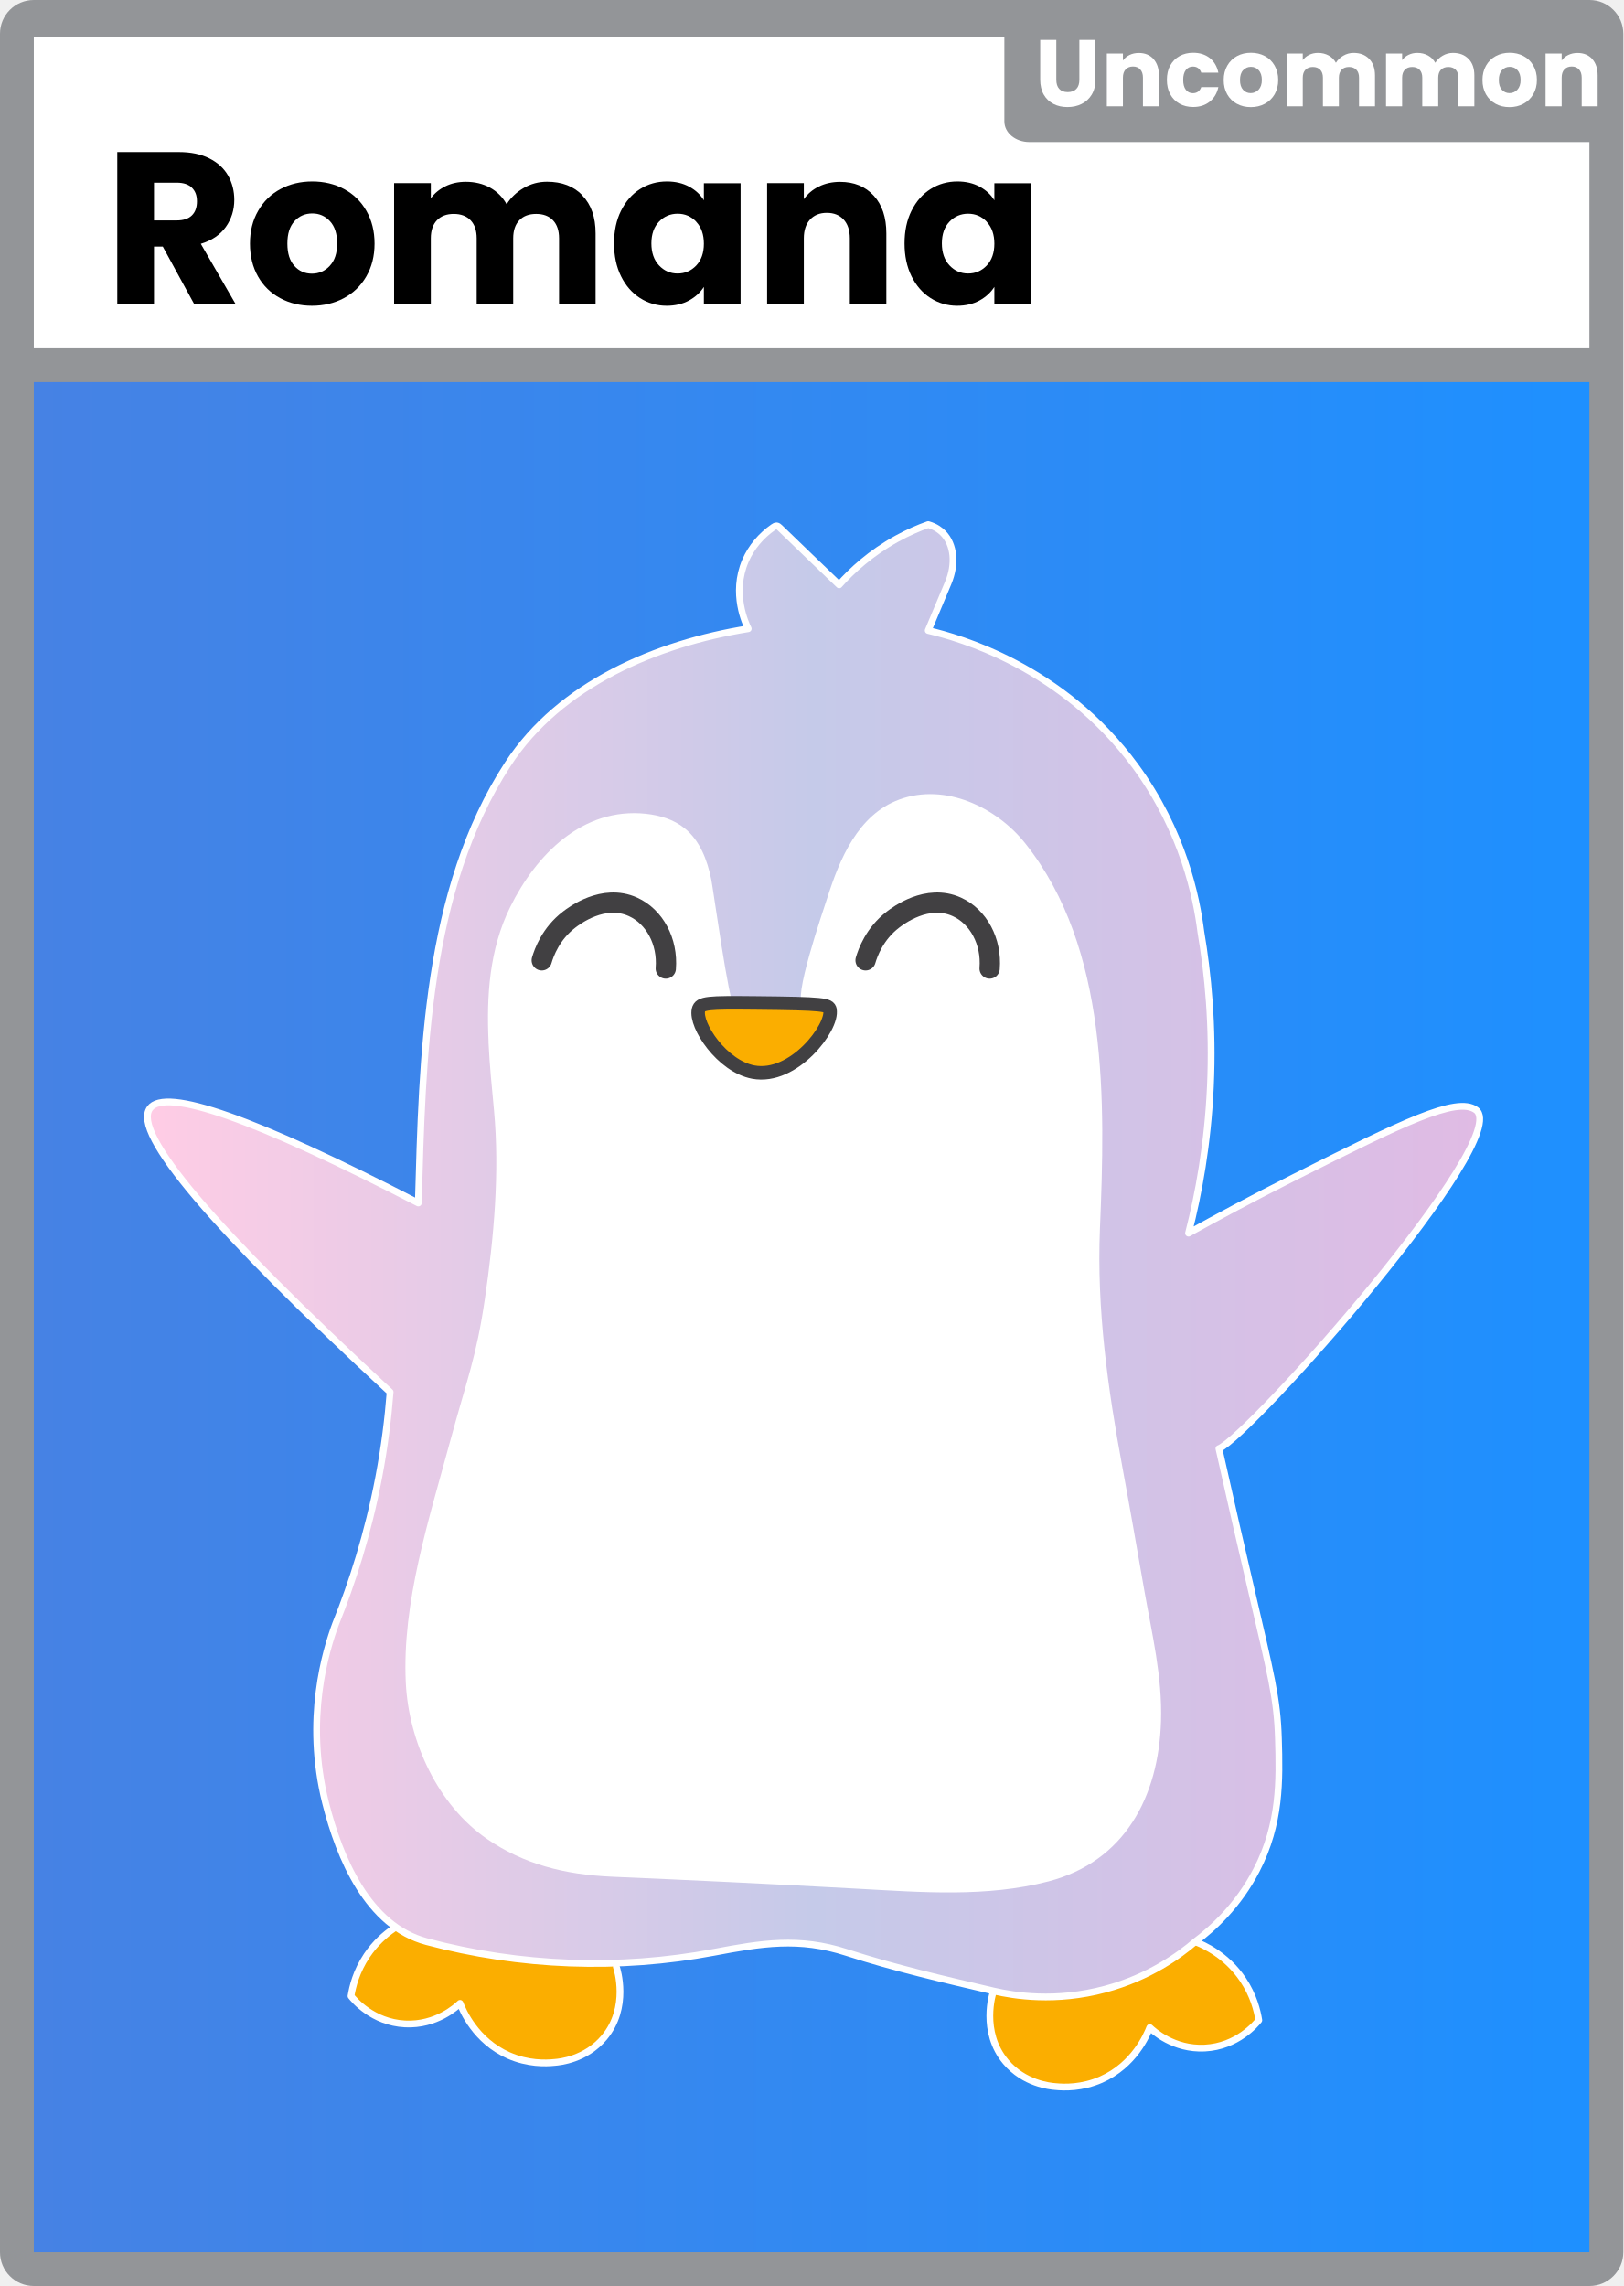
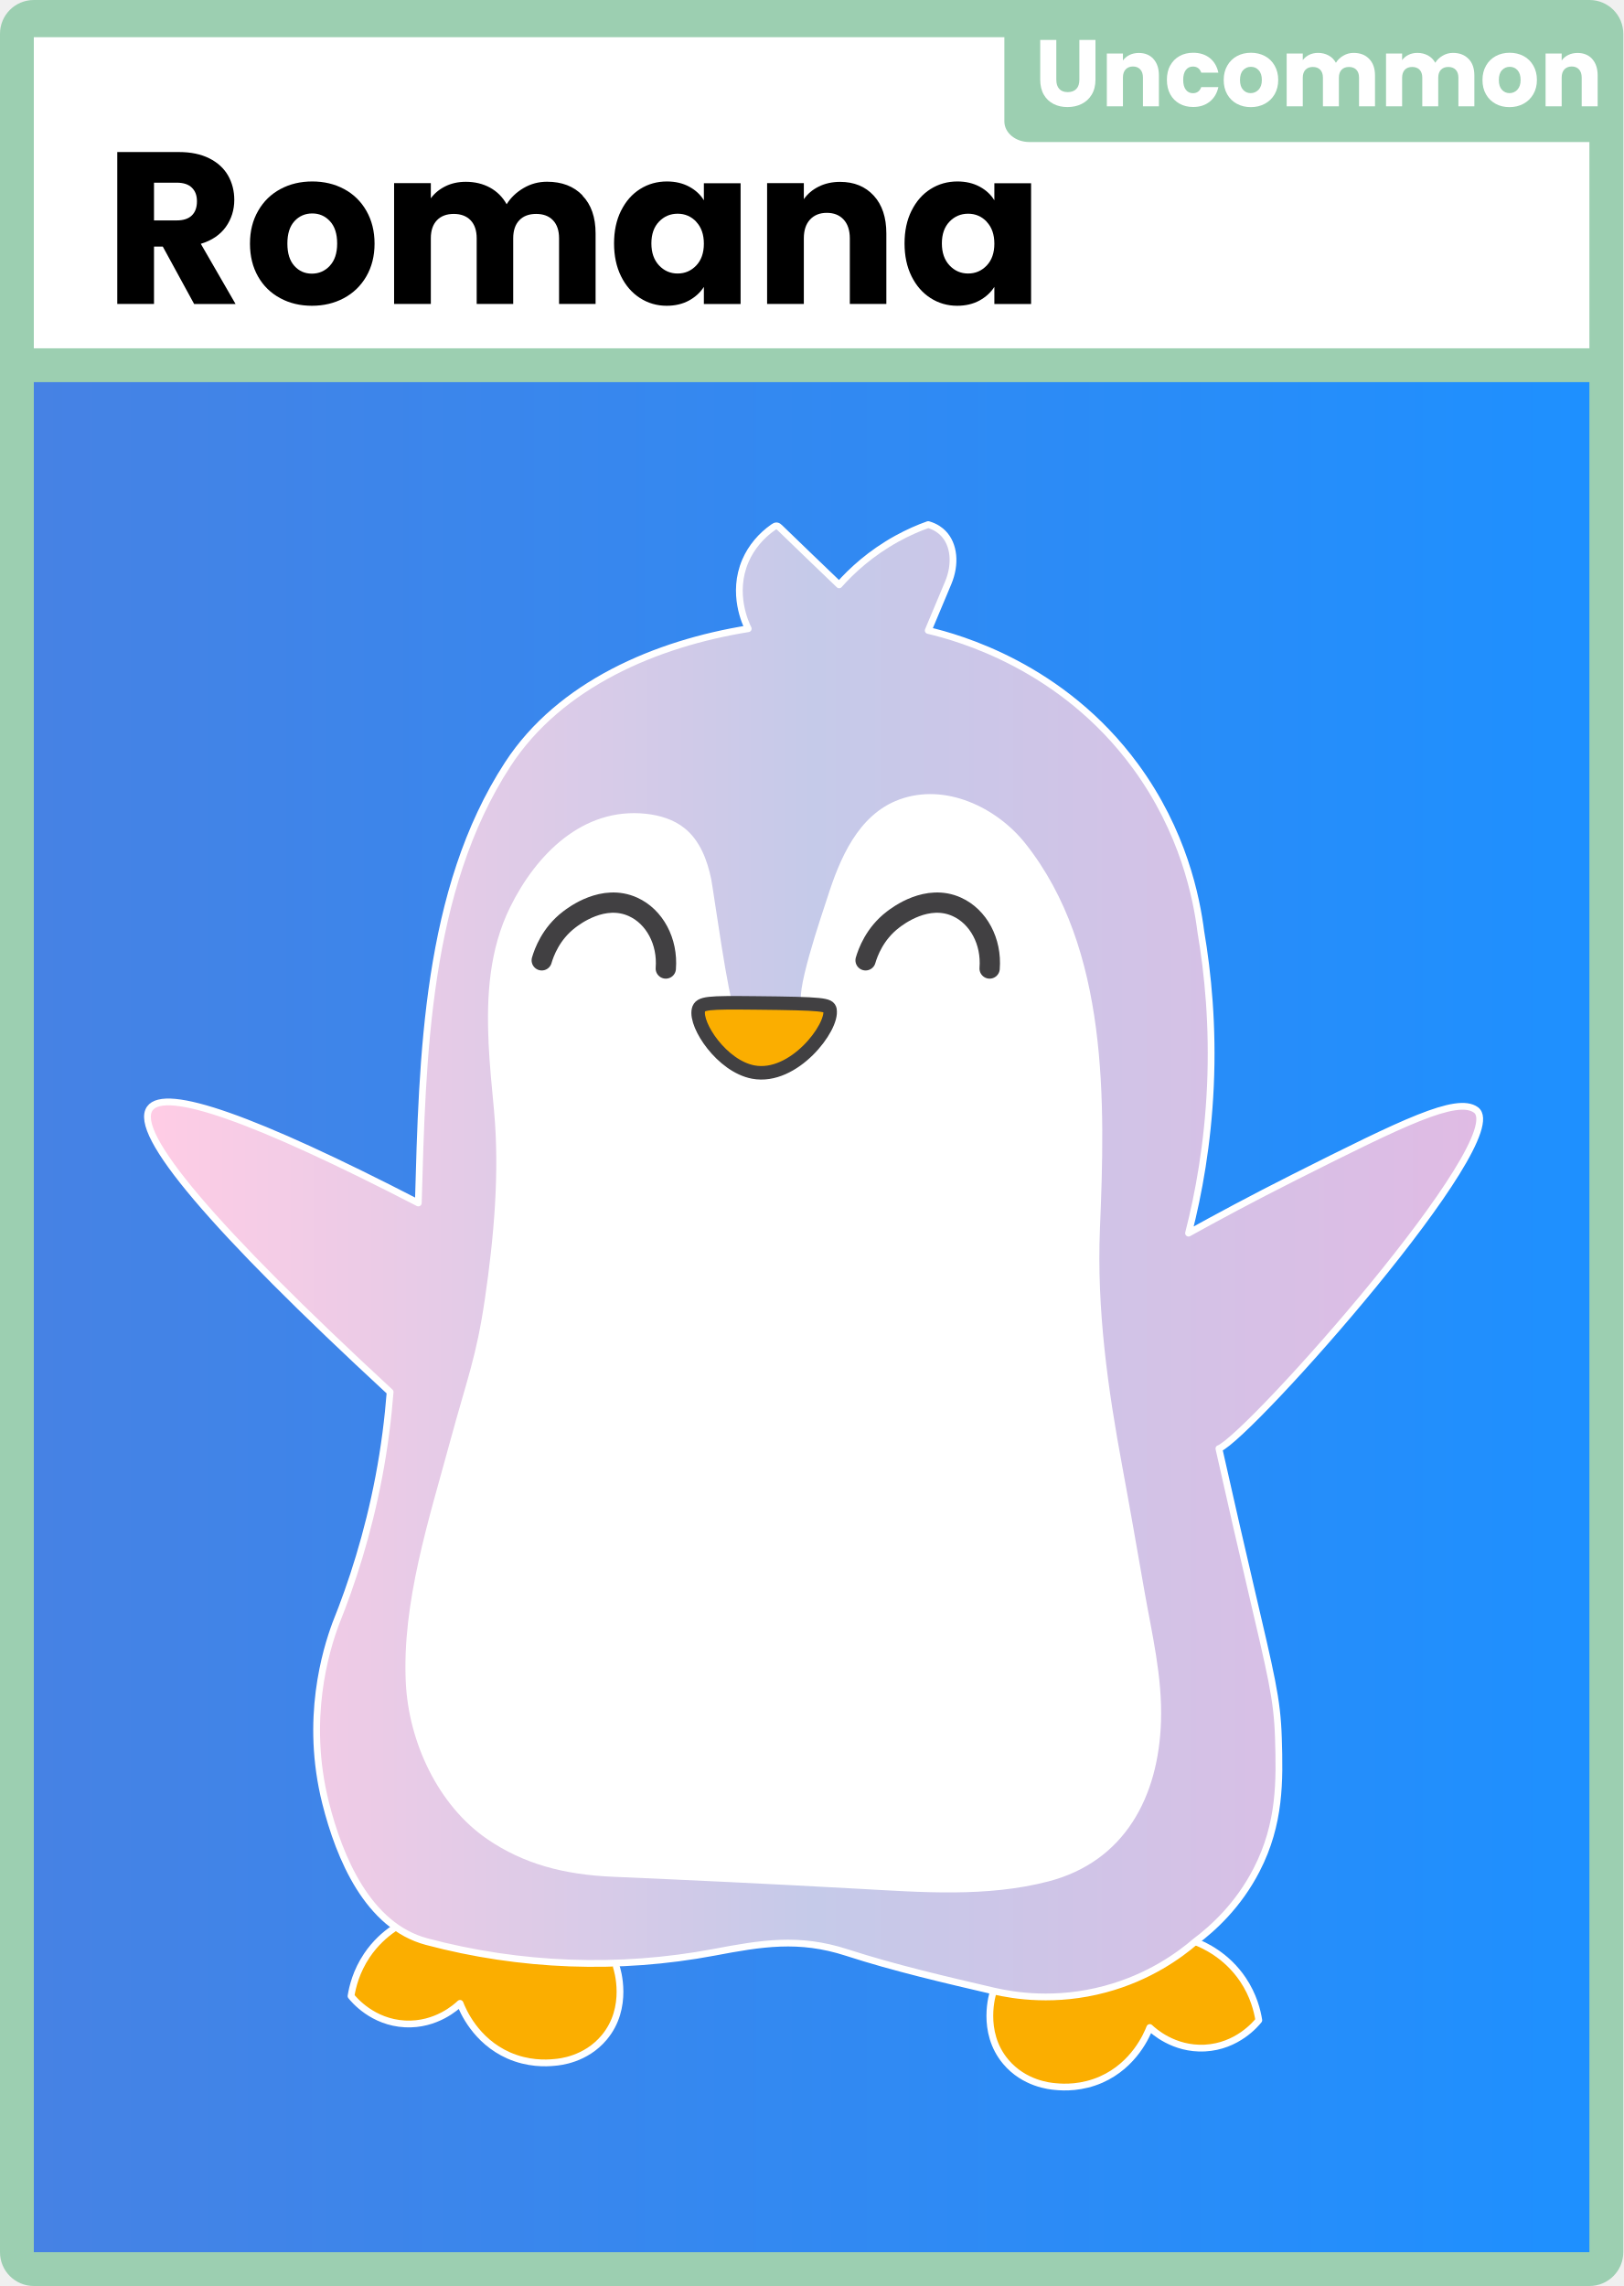
<svg xmlns="http://www.w3.org/2000/svg" id="Outline" width="240" height="338" viewBox="0 0 240 338">
  <defs>
    <style>
      .cls-1 {
        stroke-width: 2px;
      }

      .cls-1, .cls-2 {
        fill: #fbae00;
      }

      .cls-1, .cls-2, .cls-3, .cls-4 {
        stroke-linecap: round;
        stroke-linejoin: round;
      }

      .cls-1, .cls-4 {
        stroke: #414042;
      }

      .cls-5 {
        fill: #fff;
      }

      .cls-2, .cls-3 {
        stroke: #fff;
      }

      .cls-6 {
-         stroke: #939598;
+         stroke: #9ccfb1;
        stroke-miterlimit: 10;
        stroke-width: 5px;
      }

      .cls-6, .cls-4 {
        fill: none;
      }

      .cls-3 {
        fill: url(#Romana);
      }

      .cls-7 {
-         fill: #939598;
+         fill: #9ccfb1;
      }

      .cls-4 {
        stroke-width: 3px;
      }

      .cls-8 {
        fill: url(#linear-gradient);
      }
    </style>
    <linearGradient id="linear-gradient" x1="5" y1="143.17" x2="235" y2="143.17" gradientTransform="translate(0 337.17) scale(1 -1)" gradientUnits="userSpaceOnUse">
      <stop offset="0" stop-color="#4682e4" />
      <stop offset="1" stop-color="#1e90ff" />
    </linearGradient>
    <linearGradient id="Romana" x1="21.8" y1="186.41" x2="218.78" y2="186.41" gradientUnits="userSpaceOnUse">
      <stop offset="0" stop-color="#ffcce5" />
      <stop offset=".5" stop-color="#c5cae9" />
      <stop offset="1" stop-color="#e0bbe4" />
    </linearGradient>
  </defs>
  <path class="cls-7" d="M5,0h230.01c2.76,0,5,2.23,5,4.99v328.02c0,2.75-2.24,4.99-5,4.99H5c-2.76,0-5-2.23-5-4.99V4.99C0,2.23,2.24,0,5,0Z" />
  <rect class="cls-8" x="5" y="55" width="230" height="278" />
  <g>
    <path class="cls-2" d="M91.13,290.81c.11.31,1.93,6.01-1.81,10.46-2.73,3.25-6.55,3.61-7.32,3.67-1.34.14-3.94.22-6.79-1.03-4.91-2.17-6.79-6.67-7.19-7.7-.51.48-3.52,3.27-8.13,3.04-4.81-.25-7.57-3.59-7.99-4.12.22-1.37.77-3.66,2.35-6.01,2.41-3.58,5.71-5.08,7.05-5.6" />
    <path class="cls-2" d="M146.89,294.38c-.11.31-1.93,6.01,1.81,10.46,2.73,3.25,6.55,3.61,7.32,3.67,1.34.14,3.94.22,6.79-1.03,4.91-2.17,6.79-6.67,7.19-7.7.51.48,3.52,3.27,8.13,3.04,4.81-.25,7.57-3.59,7.99-4.12-.22-1.37-.77-3.66-2.35-6.01-2.41-3.58-5.71-5.08-7.05-5.6" />
    <path class="cls-3" d="M180.22,214.18c1.86,8.28,3.43,15.13,4.57,19.98,3.17,13.61,4.05,16.95,4.23,22.88.19,6.22.3,12.6-3.23,19.44-2.72,5.29-6.5,8.68-9.06,10.6-2.31,1.98-6.78,5.27-13.3,7.02-7.35,1.98-13.51.98-16.53.28-7.24-1.69-14.64-3.4-21.71-5.69s-12.57-1.36-19.62-.03c-14.04,2.65-28.68,2.1-42.49-1.58-8.68-2.31-12.89-12.37-14.94-20.51-3.12-12.4.06-22.6,1.48-26.46,2.42-6.01,4.78-13.3,6.39-21.74.85-4.47,1.37-8.68,1.67-12.55-26.28-24.29-38.12-38.27-35.53-41.92,2.26-3.19,15.49,1.47,39.7,13.97.61-21.51,1.1-46.23,13.23-64.87,7.7-11.84,22.01-17.86,35.55-20.04-.34-.68-2.51-5.2-.41-10.06.86-1.99,2.33-3.71,4.11-4.95.16-.11.33-.22.52-.2.17.02.31.15.44.27,2.91,2.83,5.85,5.63,8.78,8.45,1.86-2.09,4.65-4.68,8.53-6.82,1.64-.9,3.21-1.59,4.64-2.09,1.15.33,1.84.9,2.21,1.28,1.64,1.67,1.91,4.57.74,7.35-.98,2.35-1.97,4.69-2.95,7.03,4.53,1.07,19.81,5.29,30.63,20.05,7.09,9.66,9.04,19.44,9.68,24.5,1.04,6.11,1.82,13.89,1.41,22.88-.39,8.54-1.74,15.88-3.23,21.68,4.02-2.23,9.36-5.11,15.72-8.31,15.92-8,23.94-11.96,26.77-9.91,5.67,4.11-33.24,48-37.99,50.08h-.01Z" />
    <path class="cls-5" d="M72.23,154.12c.16,3.38.5,6.75.81,10.04.85,9.19-.01,18.78-1.35,27.91-1.27,8.64-2.57,11.57-5.19,21.23-3.07,11.34-7.08,23.64-6.5,35.5.43,8.74,4.73,18.13,12.08,23.15,5.32,3.63,11.27,5.23,18.5,5.54,5.74.25,11.52.51,17.32.79,6.4.31,12.76.64,19.09.99,9.28.51,18.92,1.28,28.02-1.09,11.29-2.94,16.31-12.53,16.65-23.71.2-6.58-1.32-12.8-2.45-19.22-1.07-6.07-2.12-12.19-3.25-18.27-2.16-11.62-3.82-23.43-3.33-35.28.78-18.74,1.34-41.42-11.03-56.99-4.26-5.36-11.85-8.98-18.62-6.5-6.13,2.24-8.85,8.83-10.67,14.57-.55,1.72-5.32,15.5-3.5,15.75-2.26-.32-2.6.24-4.85-.08,0,0-5.27.28-5.41.28-.72,0-3.1-17.29-3.39-18.72-.58-2.84-1.68-5.74-3.94-7.55-1.61-1.3-3.68-1.92-5.74-2.14-9.32-.98-16.22,6.03-20.05,13.8-3.08,6.25-3.51,13.12-3.19,19.98v.02Z" />
    <path class="cls-4" d="M80.1,141.99c.34-1.15,1.33-3.94,4.05-6.02.72-.55,5.06-3.88,9.45-1.88,3.18,1.44,5.16,5.11,4.84,9.11" />
    <path class="cls-4" d="M127.98,141.99c.34-1.15,1.33-3.94,4.05-6.02.72-.55,5.06-3.88,9.45-1.88,3.18,1.44,5.16,5.11,4.84,9.11" />
    <path class="cls-1" d="M122.72,149.31c-.16-.77-.87-.92-11.02-1.02-7.05-.07-8.18-.02-8.43,1.02-.53,2.28,3.48,8.33,8.1,9.2,6,1.13,11.86-6.66,11.34-9.2h.01Z" />
  </g>
  <rect class="cls-5" x="5" y="5.5" width="230" height="49" />
  <path class="cls-7" d="M148.5,5h87v16h-83.3c-2.05,0-3.7-1.36-3.7-3.05V5h0Z" />
  <line class="cls-6" x1="2.5" y1="54" x2="237.5" y2="54" />
  <g>
    <path d="M28.7,44.94l-4.63-8.48h-1.3v8.48h-5.43v-22.46h9.11c1.76,0,3.25.31,4.49.93,1.24.62,2.16,1.47,2.78,2.54.61,1.08.92,2.28.92,3.6,0,1.49-.42,2.83-1.25,4-.84,1.17-2.07,2.01-3.7,2.5l5.14,8.9h-6.13ZM22.77,32.59h3.36c.99,0,1.74-.25,2.24-.74.5-.49.75-1.18.75-2.08s-.25-1.52-.75-2.02c-.5-.49-1.24-.74-2.24-.74h-3.36v5.57Z" />
    <path d="M41.42,44.08c-1.39-.75-2.48-1.81-3.27-3.2-.79-1.39-1.19-3.01-1.19-4.86s.4-3.45,1.21-4.85c.8-1.4,1.9-2.47,3.3-3.22,1.4-.75,2.96-1.12,4.7-1.12s3.3.37,4.7,1.12c1.4.75,2.5,1.82,3.3,3.22.8,1.4,1.21,3.01,1.21,4.85s-.41,3.45-1.22,4.85c-.81,1.4-1.93,2.47-3.33,3.22-1.41.75-2.98,1.12-4.71,1.12s-3.3-.37-4.68-1.12ZM48.75,39.31c.73-.77,1.1-1.87,1.1-3.3s-.35-2.53-1.06-3.3-1.58-1.15-2.62-1.15-1.94.38-2.63,1.14c-.7.76-1.05,1.86-1.05,3.31s.34,2.53,1.03,3.3c.69.77,1.55,1.15,2.59,1.15s1.92-.38,2.65-1.15Z" />
    <path d="M86.11,28.91c1.3,1.34,1.95,3.21,1.95,5.6v10.43h-5.4v-9.7c0-1.15-.3-2.04-.9-2.67-.6-.63-1.43-.94-2.49-.94s-1.89.31-2.49.94c-.6.63-.9,1.52-.9,2.67v9.7h-5.4v-9.7c0-1.15-.3-2.04-.9-2.67-.6-.63-1.44-.94-2.49-.94s-1.89.31-2.49.94c-.6.63-.9,1.52-.9,2.67v9.7h-5.43v-17.86h5.43v2.24c.55-.75,1.27-1.34,2.16-1.78.89-.44,1.89-.66,3.02-.66,1.33,0,2.52.29,3.57.86,1.05.58,1.87,1.4,2.46,2.46.61-.98,1.45-1.78,2.51-2.4,1.06-.62,2.21-.93,3.46-.93,2.2,0,3.95.67,5.25,2.02Z" />
    <path d="M91.83,31.15c.69-1.39,1.62-2.45,2.81-3.2,1.19-.75,2.51-1.12,3.97-1.12,1.25,0,2.34.26,3.29.77.94.51,1.67,1.18,2.17,2.02v-2.53h5.43v17.86h-5.43v-2.53c-.53.83-1.26,1.5-2.21,2.02-.94.51-2.04.77-3.29.77-1.44,0-2.75-.38-3.94-1.14-1.18-.76-2.12-1.83-2.81-3.23-.69-1.4-1.03-3.01-1.03-4.85s.34-3.44,1.03-4.83ZM102.94,32.78c-.75-.79-1.67-1.18-2.75-1.18s-2,.39-2.75,1.17-1.13,1.85-1.13,3.22.38,2.45,1.13,3.25c.75.8,1.67,1.2,2.75,1.2s1.99-.39,2.75-1.18c.75-.79,1.13-1.87,1.13-3.23s-.38-2.44-1.13-3.23Z" />
    <path d="M129.19,28.93c1.24,1.35,1.86,3.22,1.86,5.58v10.43h-5.4v-9.7c0-1.19-.31-2.12-.92-2.78-.61-.66-1.44-.99-2.48-.99s-1.86.33-2.48.99c-.61.66-.92,1.59-.92,2.78v9.7h-5.43v-17.86h5.43v2.37c.55-.79,1.29-1.41,2.22-1.87.93-.46,1.98-.69,3.14-.69,2.07,0,3.73.68,4.97,2.03Z" />
    <path d="M134.78,31.15c.69-1.39,1.62-2.45,2.81-3.2,1.19-.75,2.51-1.12,3.97-1.12,1.25,0,2.34.26,3.29.77.94.51,1.67,1.18,2.17,2.02v-2.53h5.43v17.86h-5.43v-2.53c-.53.83-1.26,1.5-2.21,2.02-.94.51-2.04.77-3.29.77-1.44,0-2.75-.38-3.94-1.14-1.18-.76-2.12-1.83-2.81-3.23-.69-1.4-1.03-3.01-1.03-4.85s.34-3.44,1.03-4.83ZM145.89,32.78c-.75-.79-1.67-1.18-2.75-1.18s-2,.39-2.75,1.17-1.13,1.85-1.13,3.22.38,2.45,1.13,3.25c.75.8,1.67,1.2,2.75,1.2s1.99-.39,2.75-1.18c.75-.79,1.13-1.87,1.13-3.23s-.38-2.44-1.13-3.23Z" />
  </g>
  <g>
    <path class="cls-5" d="M156.18,5.9v5.88c0,.59.14,1.04.43,1.36.29.32.71.48,1.26.48s.98-.16,1.28-.48.44-.77.44-1.36v-5.88h2.38v5.87c0,.88-.19,1.62-.56,2.23-.37.61-.87,1.06-1.49,1.37-.62.31-1.32.46-2.09.46s-1.46-.15-2.06-.46-1.09-.76-1.44-1.37-.53-1.36-.53-2.23v-5.87h2.38Z" />
    <path class="cls-5" d="M170.54,8.72c.54.59.81,1.41.81,2.44v4.56h-2.36v-4.24c0-.52-.13-.93-.4-1.22-.27-.29-.63-.43-1.08-.43s-.81.15-1.08.43c-.27.29-.4.7-.4,1.22v4.24h-2.38v-7.81h2.38v1.04c.24-.35.57-.62.97-.82.41-.2.87-.3,1.38-.3.91,0,1.63.3,2.17.89Z" />
    <path class="cls-5" d="M173.02,9.69c.33-.61.79-1.07,1.38-1.4s1.26-.49,2.02-.49c.97,0,1.78.26,2.44.77.65.51,1.08,1.24,1.28,2.17h-2.53c-.21-.6-.62-.9-1.24-.9-.43,0-.78.17-1.04.51-.26.34-.39.83-.39,1.46s.13,1.12.39,1.46c.26.34.61.51,1.04.51.61,0,1.02-.3,1.24-.9h2.53c-.2.92-.63,1.63-1.29,2.16-.66.52-1.47.78-2.43.78-.76,0-1.43-.16-2.02-.49s-1.05-.79-1.38-1.4c-.33-.61-.49-1.32-.49-2.13s.16-1.52.49-2.13Z" />
    <path class="cls-5" d="M182.88,15.35c-.61-.33-1.08-.79-1.43-1.4-.35-.61-.52-1.32-.52-2.13s.18-1.51.53-2.12c.35-.61.83-1.08,1.44-1.41.61-.33,1.3-.49,2.06-.49s1.44.16,2.06.49,1.09.8,1.44,1.41.53,1.32.53,2.12-.18,1.51-.53,2.12c-.36.61-.84,1.08-1.46,1.41-.62.33-1.3.49-2.06.49s-1.44-.16-2.05-.49ZM186.09,13.26c.32-.34.48-.82.48-1.44s-.16-1.11-.47-1.44c-.31-.34-.69-.5-1.15-.5s-.85.17-1.15.5c-.31.33-.46.81-.46,1.45s.15,1.11.45,1.44c.3.34.68.5,1.13.5s.84-.17,1.16-.5Z" />
    <path class="cls-5" d="M202.44,8.71c.57.59.86,1.4.86,2.45v4.56h-2.36v-4.24c0-.5-.13-.89-.4-1.17-.26-.27-.63-.41-1.09-.41s-.83.14-1.09.41c-.26.28-.4.67-.4,1.17v4.24h-2.36v-4.24c0-.5-.13-.89-.4-1.17-.26-.27-.63-.41-1.09-.41s-.83.14-1.09.41c-.26.28-.4.67-.4,1.17v4.24h-2.38v-7.81h2.38v.98c.24-.33.56-.59.94-.78.39-.19.83-.29,1.32-.29.58,0,1.1.13,1.56.38.46.25.82.61,1.08,1.08.27-.43.63-.78,1.1-1.05.46-.27.97-.41,1.51-.41.96,0,1.73.29,2.3.88Z" />
    <path class="cls-5" d="M217.14,8.71c.57.59.85,1.4.85,2.45v4.56h-2.36v-4.24c0-.5-.13-.89-.4-1.17-.26-.27-.63-.41-1.09-.41s-.83.14-1.09.41c-.26.28-.4.67-.4,1.17v4.24h-2.36v-4.24c0-.5-.13-.89-.4-1.17-.26-.27-.63-.41-1.09-.41s-.83.14-1.09.41c-.26.28-.4.67-.4,1.17v4.24h-2.38v-7.81h2.38v.98c.24-.33.55-.59.94-.78.39-.19.83-.29,1.32-.29.58,0,1.1.13,1.56.38.46.25.82.61,1.08,1.08.27-.43.63-.78,1.1-1.05.46-.27.97-.41,1.51-.41.96,0,1.73.29,2.3.88Z" />
    <path class="cls-5" d="M221.14,15.35c-.61-.33-1.08-.79-1.43-1.4-.35-.61-.52-1.32-.52-2.13s.18-1.51.53-2.12c.35-.61.83-1.08,1.44-1.41.61-.33,1.3-.49,2.05-.49s1.44.16,2.06.49,1.09.8,1.44,1.41.53,1.32.53,2.12-.18,1.51-.54,2.12c-.36.61-.84,1.08-1.46,1.41-.62.33-1.3.49-2.06.49s-1.44-.16-2.05-.49ZM224.35,13.26c.32-.34.48-.82.48-1.44s-.16-1.11-.46-1.44c-.31-.34-.69-.5-1.15-.5s-.85.17-1.15.5c-.31.33-.46.81-.46,1.45s.15,1.11.45,1.44.68.5,1.13.5.84-.17,1.16-.5Z" />
    <path class="cls-5" d="M235.41,8.72c.54.59.81,1.41.81,2.44v4.56h-2.36v-4.24c0-.52-.13-.93-.4-1.22-.27-.29-.63-.43-1.08-.43s-.81.15-1.08.43c-.27.29-.4.7-.4,1.22v4.24h-2.38v-7.81h2.38v1.04c.24-.35.56-.62.97-.82.41-.2.87-.3,1.38-.3.91,0,1.63.3,2.17.89Z" />
  </g>
</svg>
